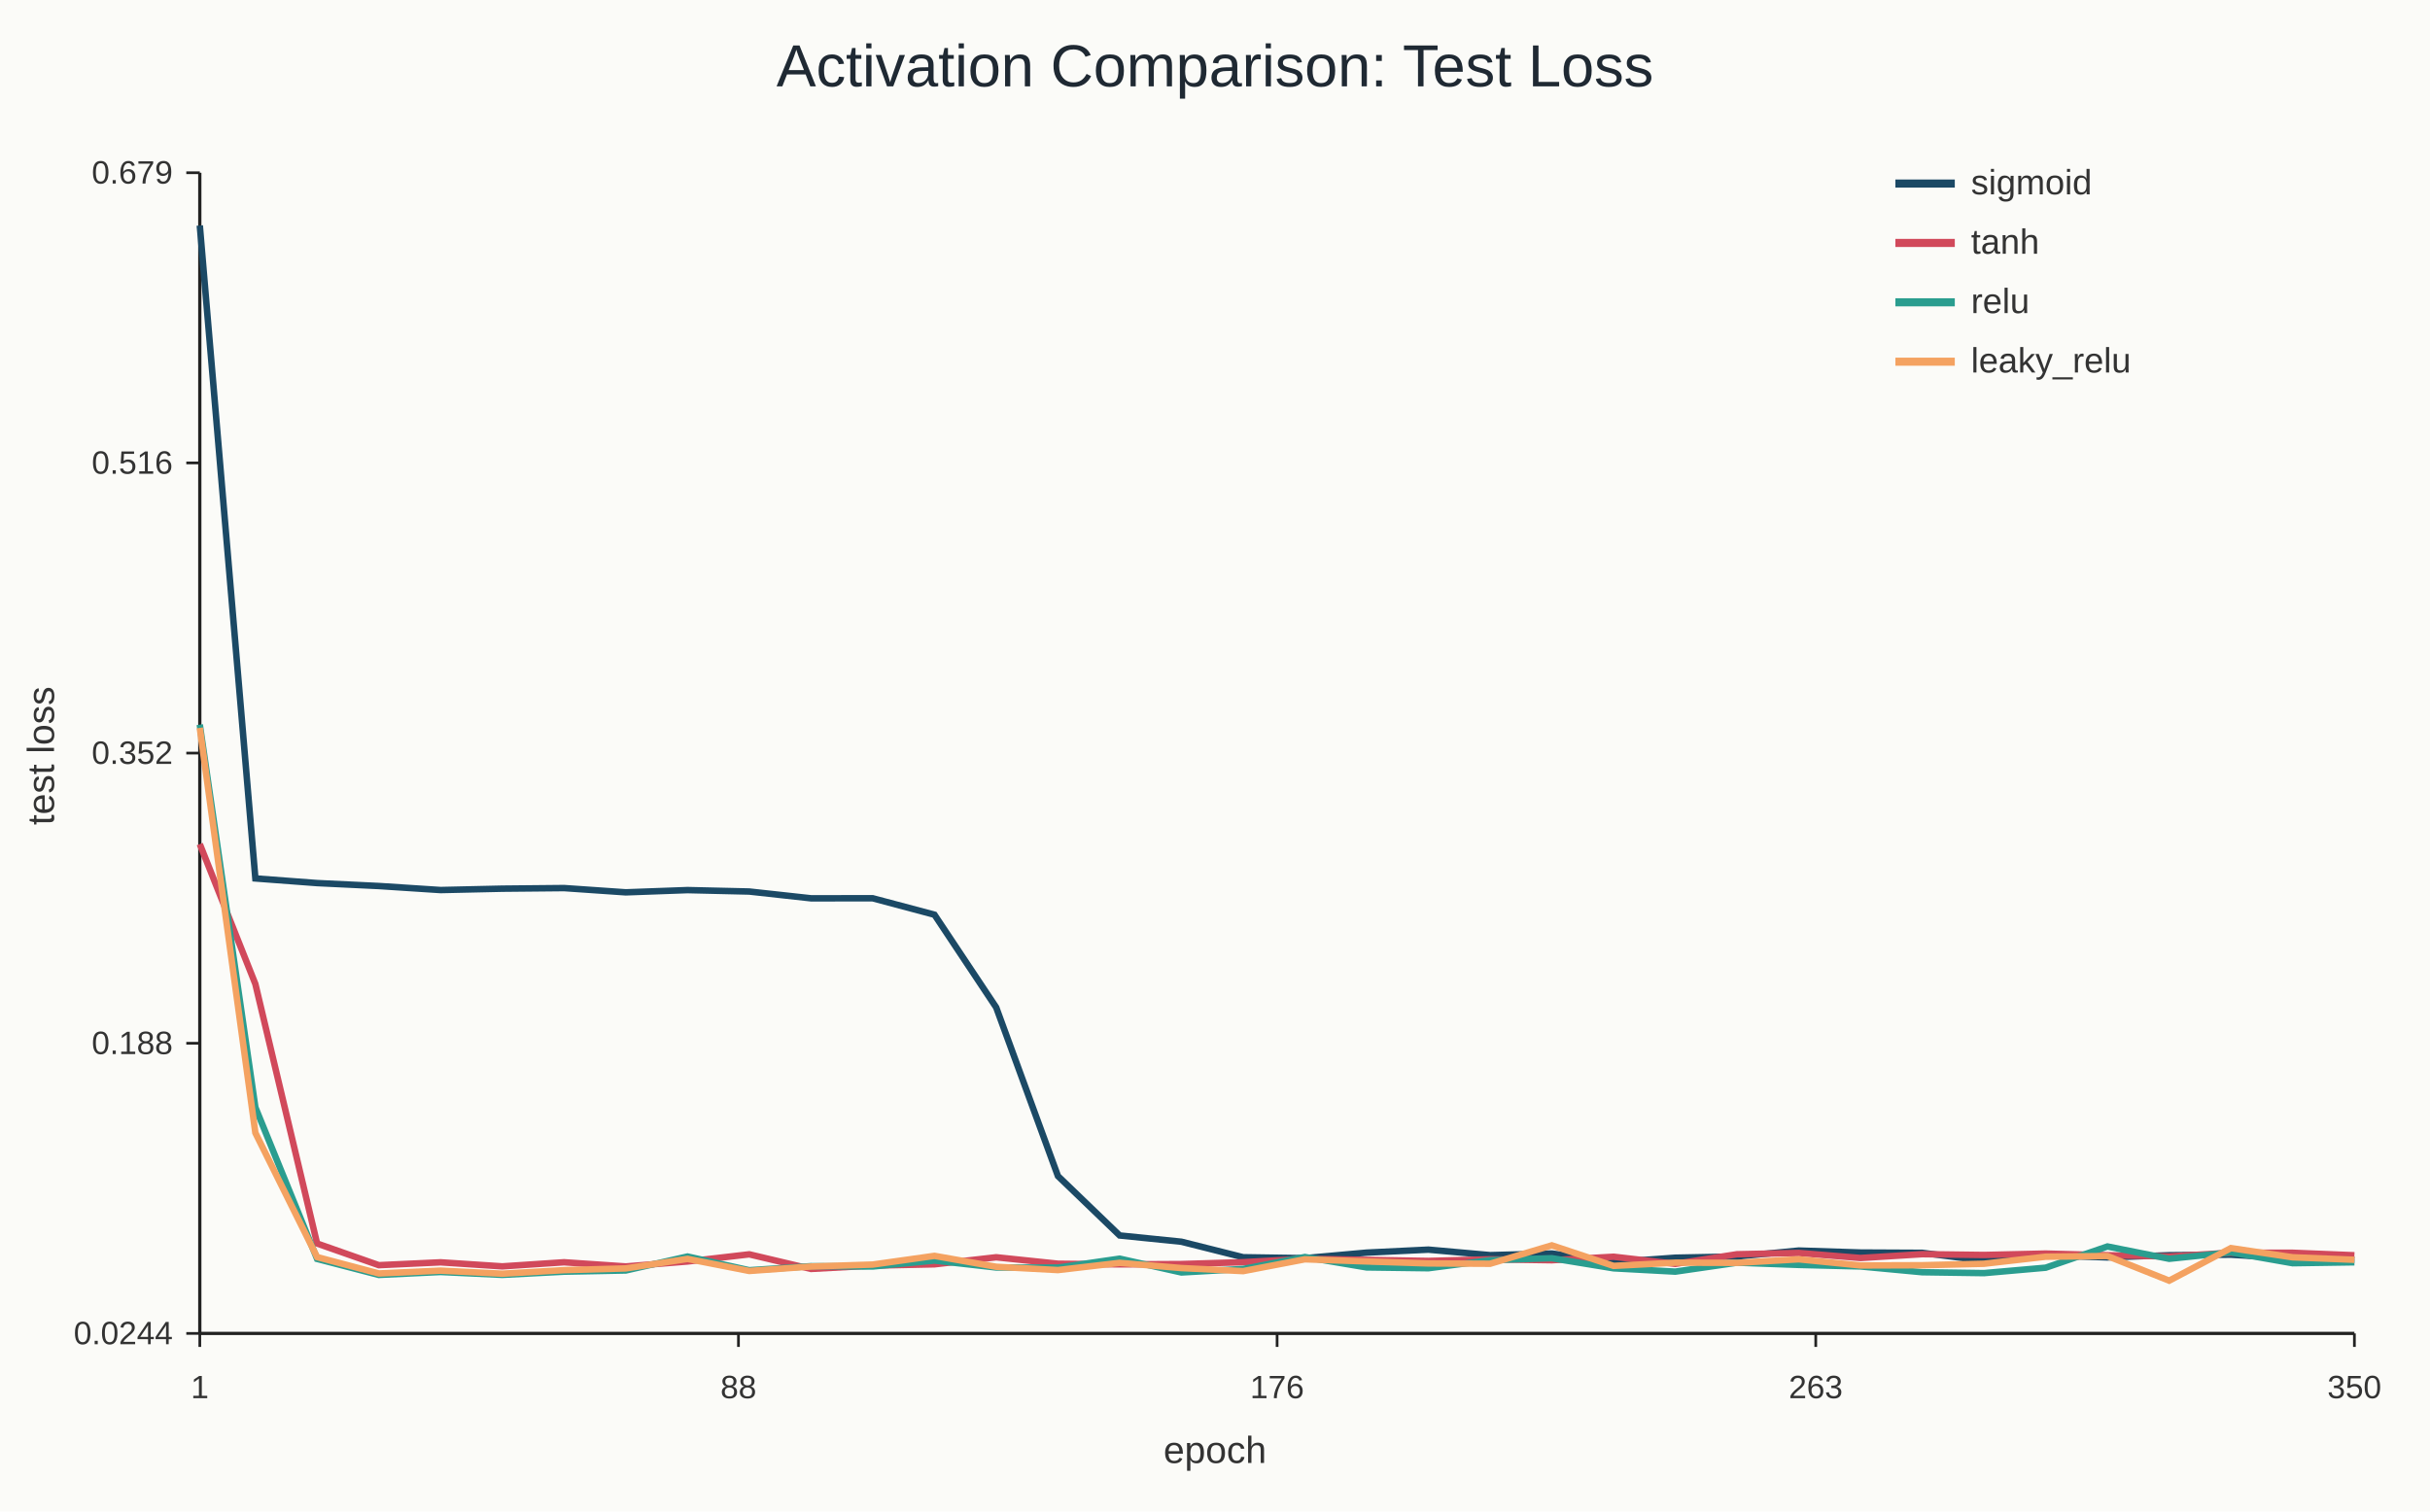
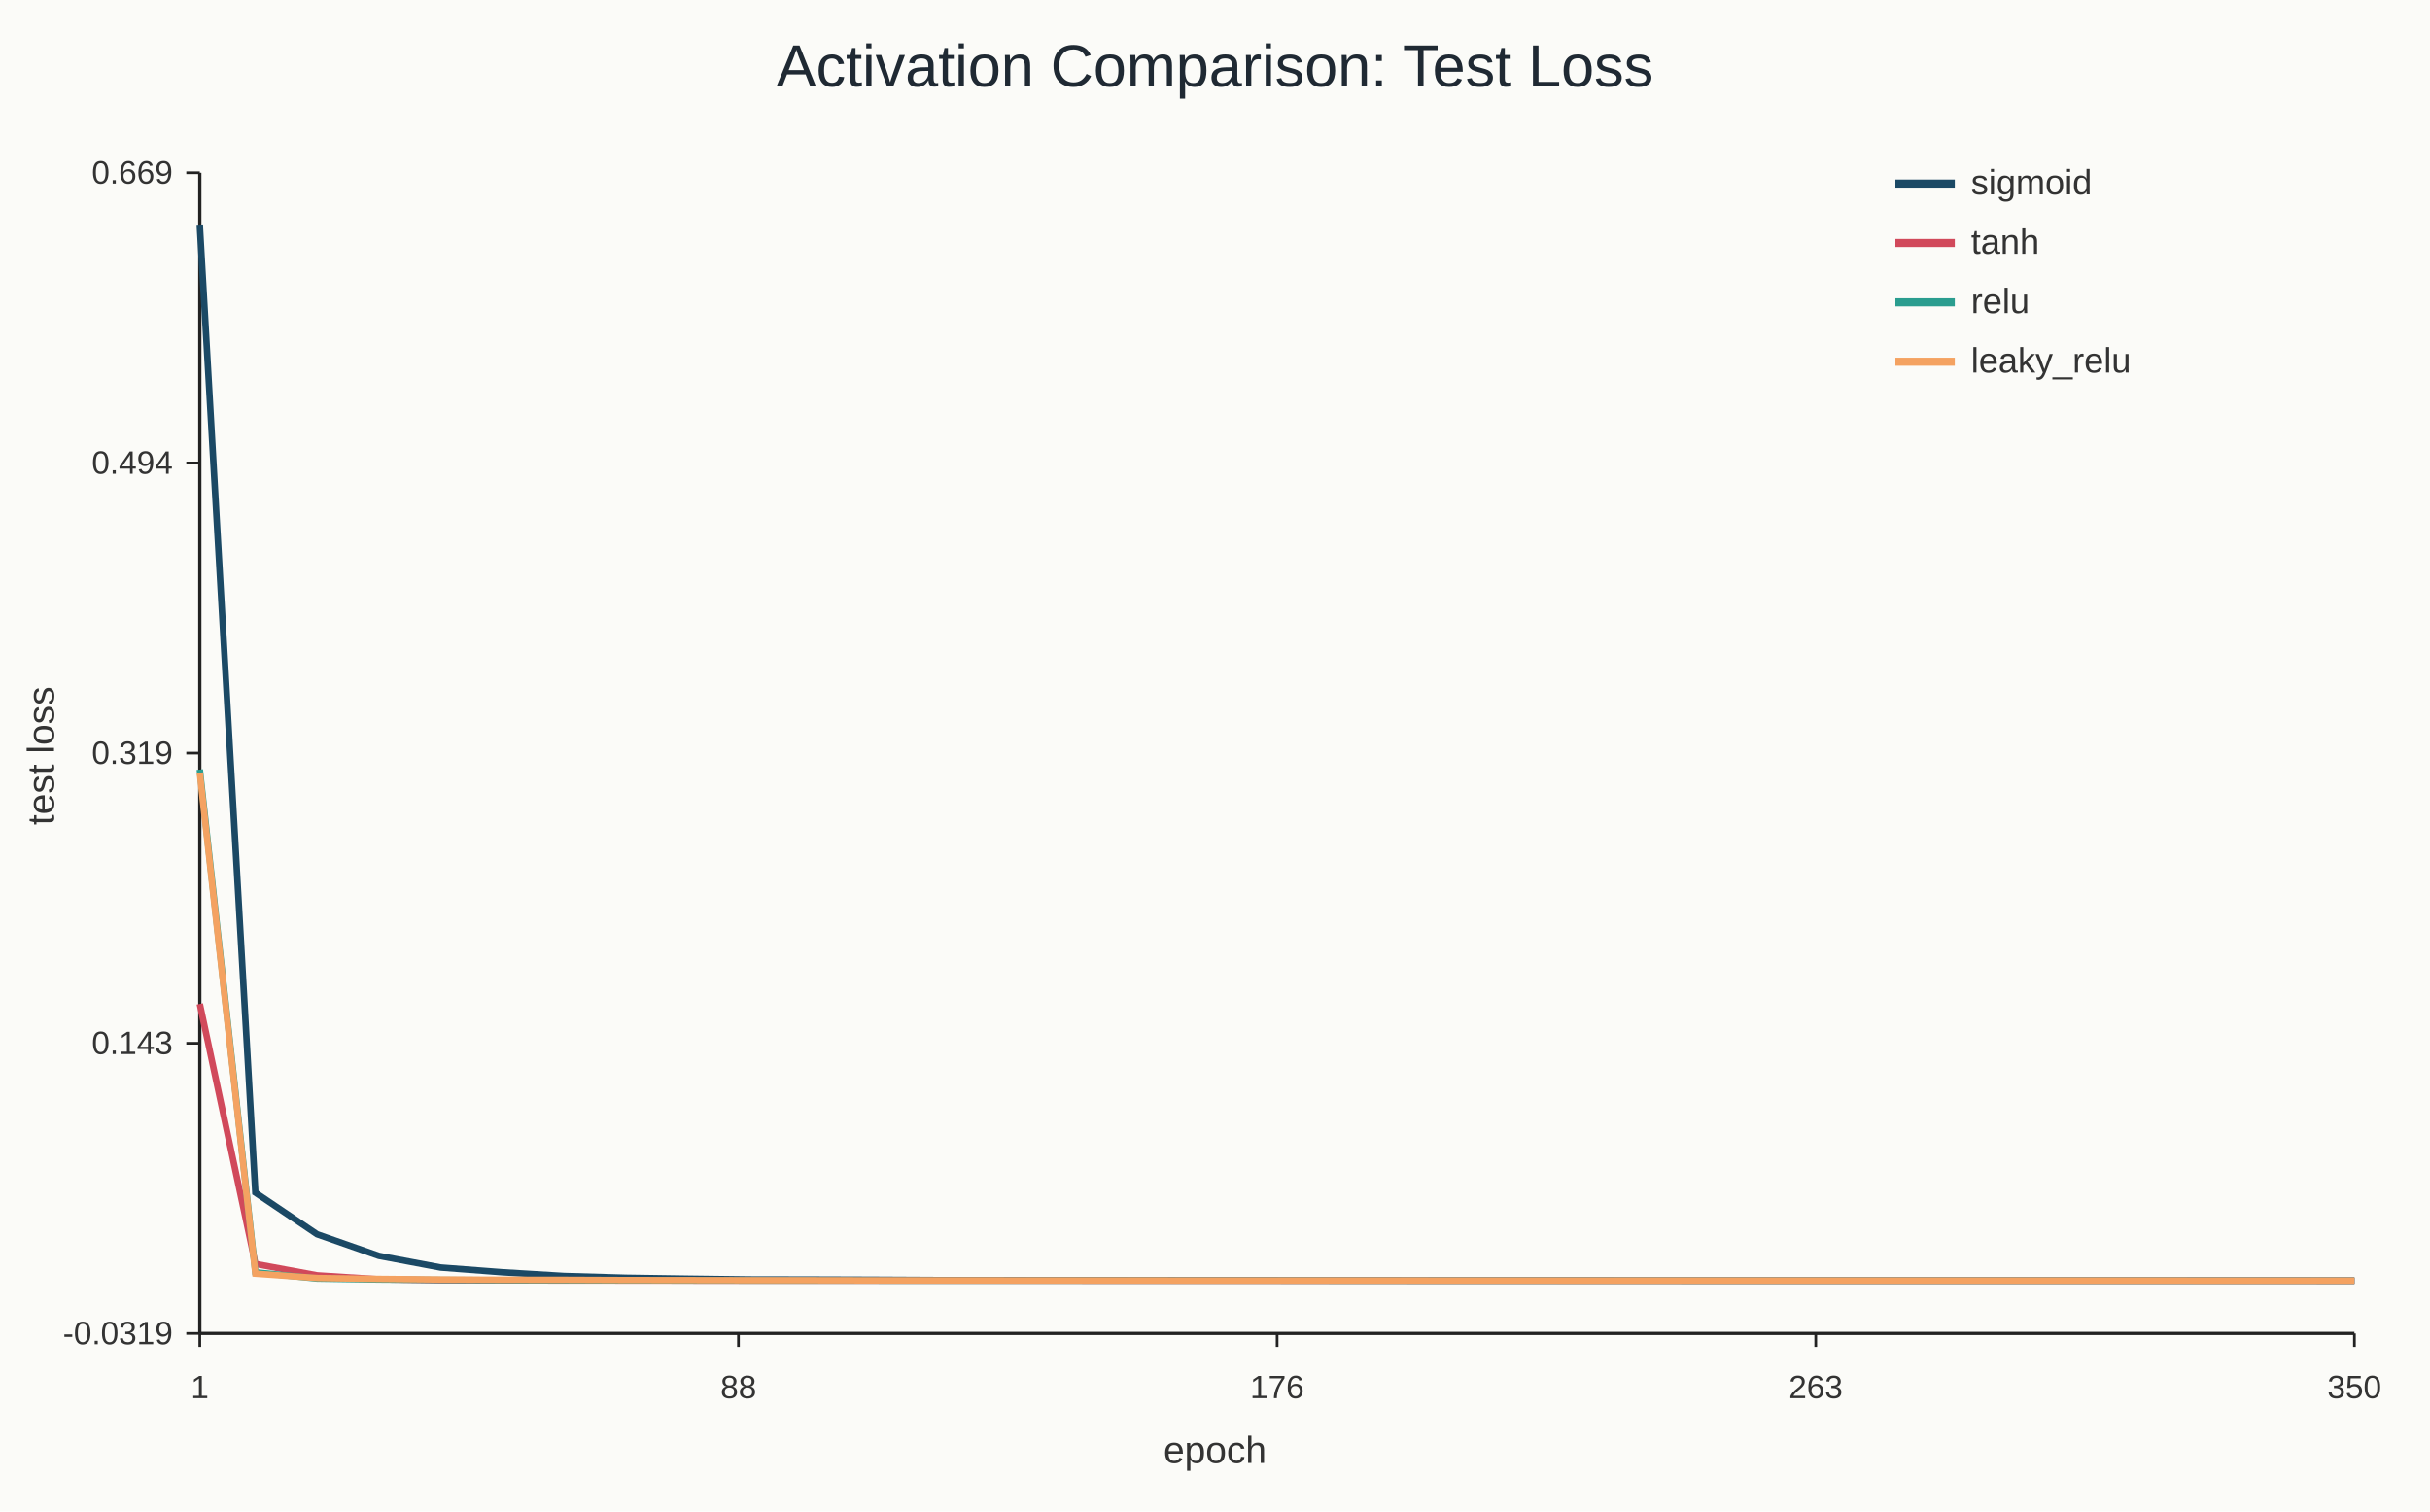
<svg xmlns="http://www.w3.org/2000/svg" width="900" height="560" viewBox="0 0 900 560">
  <rect width="100%" height="100%" fill="#fbfbf8" />
  <text x="450.0" y="32" text-anchor="middle" font-family="Arial" font-size="22" fill="#1f2933">Activation Comparison: Test Loss</text>
  <line x1="74" y1="64" x2="74" y2="494" stroke="#222" stroke-width="1.2" />
  <line x1="74" y1="494" x2="872" y2="494" stroke="#222" stroke-width="1.2" />
  <line x1="74.0" y1="494" x2="74.0" y2="499" stroke="#222" />
  <text x="74.0" y="518" text-anchor="middle" font-family="Arial" font-size="12" fill="#333">1</text>
  <line x1="273.5" y1="494" x2="273.5" y2="499" stroke="#222" />
  <text x="273.5" y="518" text-anchor="middle" font-family="Arial" font-size="12" fill="#333">88</text>
  <line x1="473.0" y1="494" x2="473.0" y2="499" stroke="#222" />
  <text x="473.0" y="518" text-anchor="middle" font-family="Arial" font-size="12" fill="#333">176</text>
  <line x1="672.5" y1="494" x2="672.5" y2="499" stroke="#222" />
  <text x="672.5" y="518" text-anchor="middle" font-family="Arial" font-size="12" fill="#333">263</text>
  <line x1="872.0" y1="494" x2="872.0" y2="499" stroke="#222" />
  <text x="872.0" y="518" text-anchor="middle" font-family="Arial" font-size="12" fill="#333">350</text>
  <line x1="69" y1="494.0" x2="74" y2="494.0" stroke="#222" />
-   <text x="64" y="498.0" text-anchor="end" font-family="Arial" font-size="12" fill="#333">0.0244</text>
+   <text x="64" y="498.0" text-anchor="end" font-family="Arial" font-size="12" fill="#333">-0.0319</text>
  <line x1="69" y1="386.5" x2="74" y2="386.5" stroke="#222" />
-   <text x="64" y="390.5" text-anchor="end" font-family="Arial" font-size="12" fill="#333">0.188</text>
+   <text x="64" y="390.5" text-anchor="end" font-family="Arial" font-size="12" fill="#333">0.143</text>
  <line x1="69" y1="279.0" x2="74" y2="279.0" stroke="#222" />
-   <text x="64" y="283.0" text-anchor="end" font-family="Arial" font-size="12" fill="#333">0.352</text>
+   <text x="64" y="283.0" text-anchor="end" font-family="Arial" font-size="12" fill="#333">0.319</text>
  <line x1="69" y1="171.5" x2="74" y2="171.5" stroke="#222" />
-   <text x="64" y="175.5" text-anchor="end" font-family="Arial" font-size="12" fill="#333">0.516</text>
-   <line x1="69" y1="64" x2="74" y2="64" stroke="#222" />
-   <text x="64" y="68" text-anchor="end" font-family="Arial" font-size="12" fill="#333">0.679</text>
+   <text x="64" y="175.5" text-anchor="end" font-family="Arial" font-size="12" fill="#333">0.494</text>
+   <line x1="69" y1="64.0" x2="74" y2="64.0" stroke="#222" />
+   <text x="64" y="68.0" text-anchor="end" font-family="Arial" font-size="12" fill="#333">0.669</text>
  <text x="450.0" y="542" text-anchor="middle" font-family="Arial" font-size="14" fill="#333">epoch</text>
  <text x="20" y="280.0" text-anchor="middle" transform="rotate(-90 20 280.0)" font-family="Arial" font-size="14" fill="#333">test loss</text>
-   <polyline fill="none" stroke="#1b4965" stroke-width="2.4" points="74.00,83.55 94.58,325.44 117.44,327.16 140.31,328.25 163.17,329.74 186.04,329.23 208.91,329.01 231.77,330.59 254.64,329.76 277.50,330.29 300.37,332.80 323.23,332.79 346.10,338.88 368.96,373.23 391.83,435.70 414.69,457.71 437.56,460.03 460.42,465.78 483.29,466.12 506.15,464.07 529.02,462.96 551.89,465.00 574.75,464.39 597.62,467.60 620.48,465.95 643.35,465.50 666.21,463.30 689.08,464.03 711.94,464.14 734.81,467.06 757.67,465.06 780.54,465.84 803.40,465.03 826.27,464.83 849.13,466.23 872.00,466.72" />
+   <polyline fill="none" stroke="#1b4965" stroke-width="2.4" points="74.00,83.55 94.58,441.84 117.44,457.26 140.31,465.27 163.17,469.58 186.04,471.33 208.91,472.72 231.77,473.38 254.64,473.72 277.50,474.01 300.37,474.05 323.23,474.12 346.10,474.23 368.96,474.28 391.83,474.32 414.69,474.32 437.56,474.35 460.42,474.36 483.29,474.38 506.15,474.39 529.02,474.40 551.89,474.41 574.75,474.41 597.62,474.42 620.48,474.42 643.35,474.43 666.21,474.43 689.08,474.43 711.94,474.44 734.81,474.44 757.67,474.44 780.54,474.44 803.40,474.44 826.27,474.44 849.13,474.44 872.00,474.45" />
  <line x1="702" y1="68" x2="724" y2="68" stroke="#1b4965" stroke-width="3" />
  <text x="730" y="72" font-family="Arial" font-size="13" fill="#333">sigmoid</text>
-   <polyline fill="none" stroke="#d1495b" stroke-width="2.4" points="74.00,312.71 94.58,364.55 117.44,460.69 140.31,468.72 163.17,467.66 186.04,469.16 208.91,467.64 231.77,469.19 254.64,467.35 277.50,464.70 300.37,470.11 323.23,468.88 346.10,468.40 368.96,465.79 391.83,468.18 414.69,468.42 437.56,468.30 460.42,467.62 483.29,466.36 506.15,466.76 529.02,467.15 551.89,466.55 574.75,466.89 597.62,465.59 620.48,468.23 643.35,464.67 666.21,464.19 689.08,466.06 711.94,464.64 734.81,464.94 757.67,464.42 780.54,465.03 803.40,465.50 826.27,464.11 849.13,464.12 872.00,465.05" />
+   <polyline fill="none" stroke="#d1495b" stroke-width="2.4" points="74.00,371.93 94.58,468.25 117.44,472.48 140.31,473.95 163.17,474.29 186.04,474.35 208.91,474.38 231.77,474.40 254.64,474.42 277.50,474.43 300.37,474.43 323.23,474.43 346.10,474.44 368.96,474.44 391.83,474.44 414.69,474.45 437.56,474.45 460.42,474.45 483.29,474.45 506.15,474.45 529.02,474.45 551.89,474.45 574.75,474.45 597.62,474.45 620.48,474.45 643.35,474.45 666.21,474.45 689.08,474.45 711.94,474.45 734.81,474.45 757.67,474.45 780.54,474.45 803.40,474.45 826.27,474.45 849.13,474.45 872.00,474.45" />
  <line x1="702" y1="90" x2="724" y2="90" stroke="#d1495b" stroke-width="3" />
  <text x="730" y="94" font-family="Arial" font-size="13" fill="#333">tanh</text>
-   <polyline fill="none" stroke="#2a9d8f" stroke-width="2.4" points="74.00,268.47 94.58,410.24 117.44,466.39 140.31,472.33 163.17,471.24 186.04,472.31 208.91,471.13 231.77,470.68 254.64,465.51 277.50,470.59 300.37,469.09 323.23,469.21 346.10,467.01 368.96,469.58 391.83,469.62 414.69,466.31 437.56,471.42 460.42,470.12 483.29,465.70 506.15,469.55 529.02,469.85 551.89,466.87 574.75,466.14 597.62,469.88 620.48,471.11 643.35,467.79 666.21,468.62 689.08,469.19 711.94,471.33 734.81,471.66 757.67,469.65 780.54,461.79 803.40,466.35 826.27,463.98 849.13,467.99 872.00,467.65" />
+   <polyline fill="none" stroke="#2a9d8f" stroke-width="2.4" points="74.00,285.11 94.58,471.35 117.44,473.68 140.31,474.03 163.17,474.18 186.04,474.27 208.91,474.30 231.77,474.35 254.64,474.38 277.50,474.40 300.37,474.41 323.23,474.42 346.10,474.43 368.96,474.43 391.83,474.44 414.69,474.44 437.56,474.44 460.42,474.44 483.29,474.44 506.15,474.45 529.02,474.45 551.89,474.45 574.75,474.45 597.62,474.45 620.48,474.45 643.35,474.45 666.21,474.45 689.08,474.45 711.94,474.45 734.81,474.45 757.67,474.45 780.54,474.45 803.40,474.45 826.27,474.45 849.13,474.45 872.00,474.45" />
  <line x1="702" y1="112" x2="724" y2="112" stroke="#2a9d8f" stroke-width="3" />
  <text x="730" y="116" font-family="Arial" font-size="13" fill="#333">relu</text>
-   <polyline fill="none" stroke="#f4a261" stroke-width="2.4" points="74.00,269.66 94.58,419.70 117.44,465.72 140.31,471.79 163.17,470.74 186.04,471.88 208.91,470.56 231.77,469.92 254.64,466.39 277.50,470.86 300.37,469.22 323.23,468.49 346.10,465.27 368.96,469.31 391.83,470.53 414.69,467.86 437.56,469.79 460.42,470.92 483.29,466.54 506.15,467.33 529.02,468.07 551.89,468.19 574.75,461.38 597.62,468.98 620.48,467.79 643.35,467.86 666.21,466.54 689.08,468.82 711.94,468.74 734.81,468.19 757.67,465.58 780.54,465.33 803.40,474.45 826.27,462.39 849.13,465.80 872.00,466.72" />
+   <polyline fill="none" stroke="#f4a261" stroke-width="2.4" points="74.00,286.27 94.58,471.86 117.44,473.48 140.31,473.81 163.17,474.02 186.04,474.12 208.91,474.15 231.77,474.24 254.64,474.27 277.50,474.31 300.37,474.32 323.23,474.36 346.10,474.36 368.96,474.37 391.83,474.38 414.69,474.38 437.56,474.40 460.42,474.40 483.29,474.40 506.15,474.41 529.02,474.42 551.89,474.42 574.75,474.42 597.62,474.43 620.48,474.43 643.35,474.43 666.21,474.44 689.08,474.44 711.94,474.44 734.81,474.44 757.67,474.44 780.54,474.44 803.40,474.44 826.27,474.45 849.13,474.45 872.00,474.45" />
  <line x1="702" y1="134" x2="724" y2="134" stroke="#f4a261" stroke-width="3" />
  <text x="730" y="138" font-family="Arial" font-size="13" fill="#333">leaky_relu</text>
</svg>
